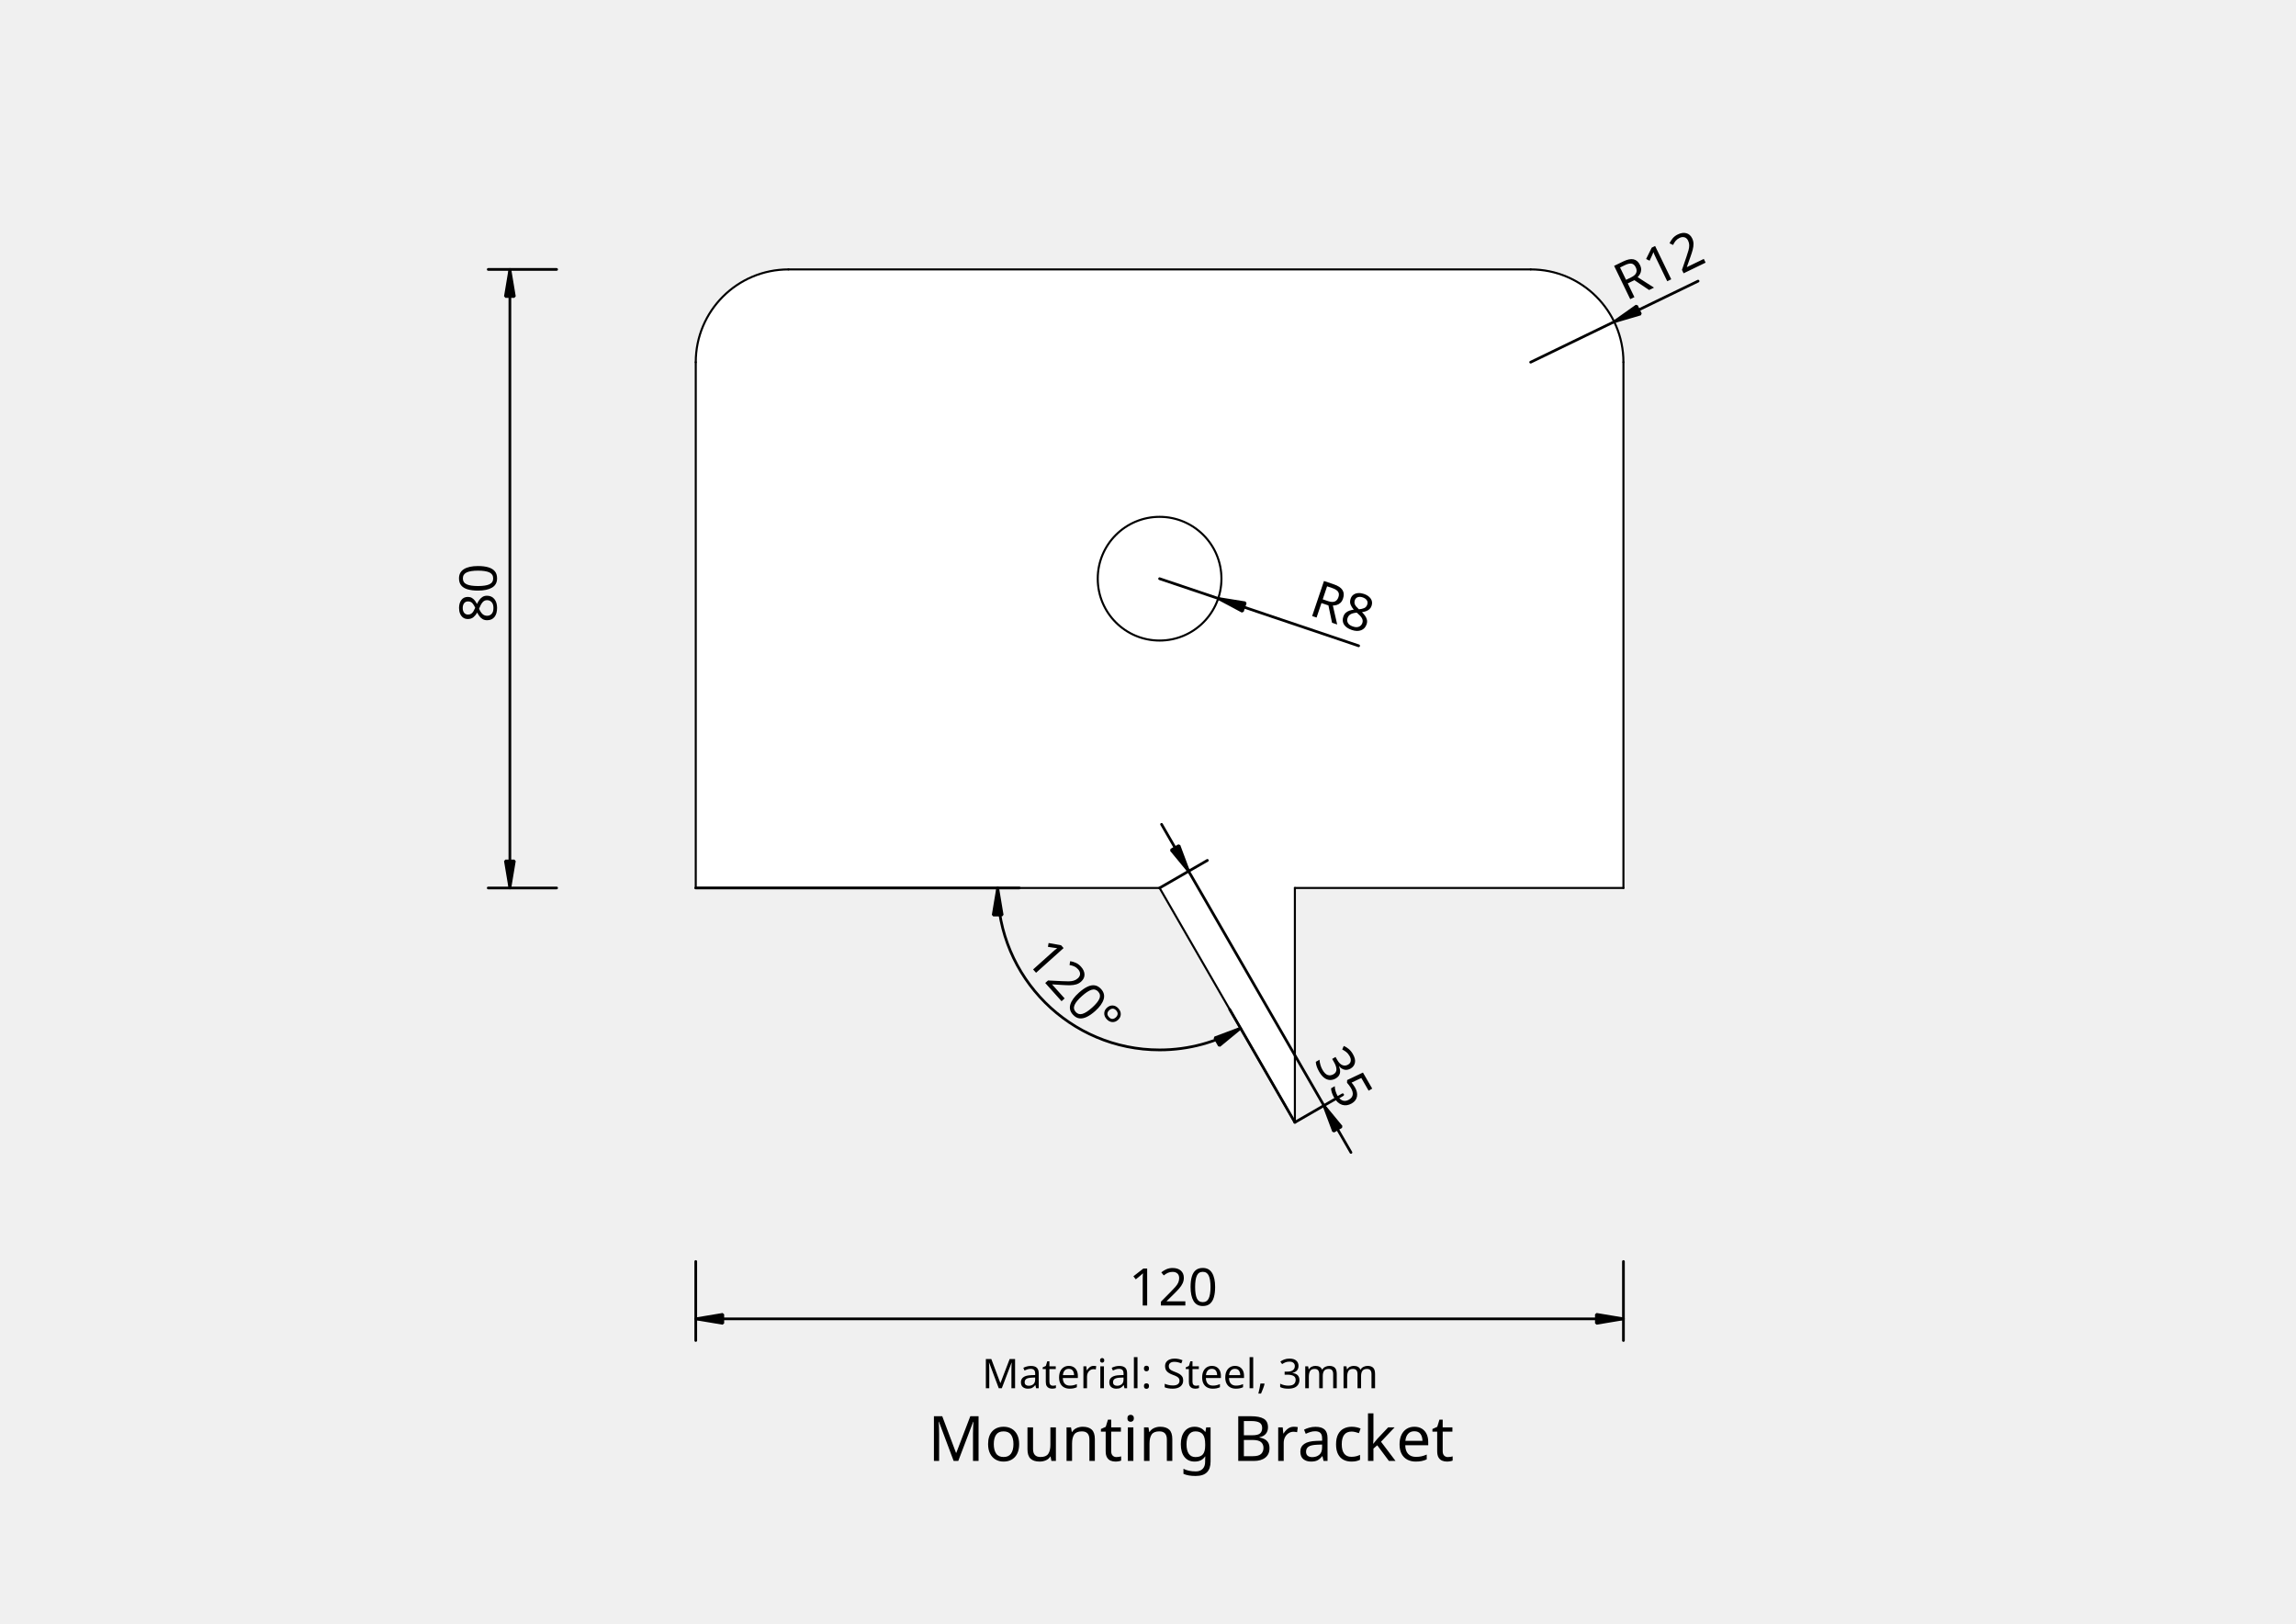
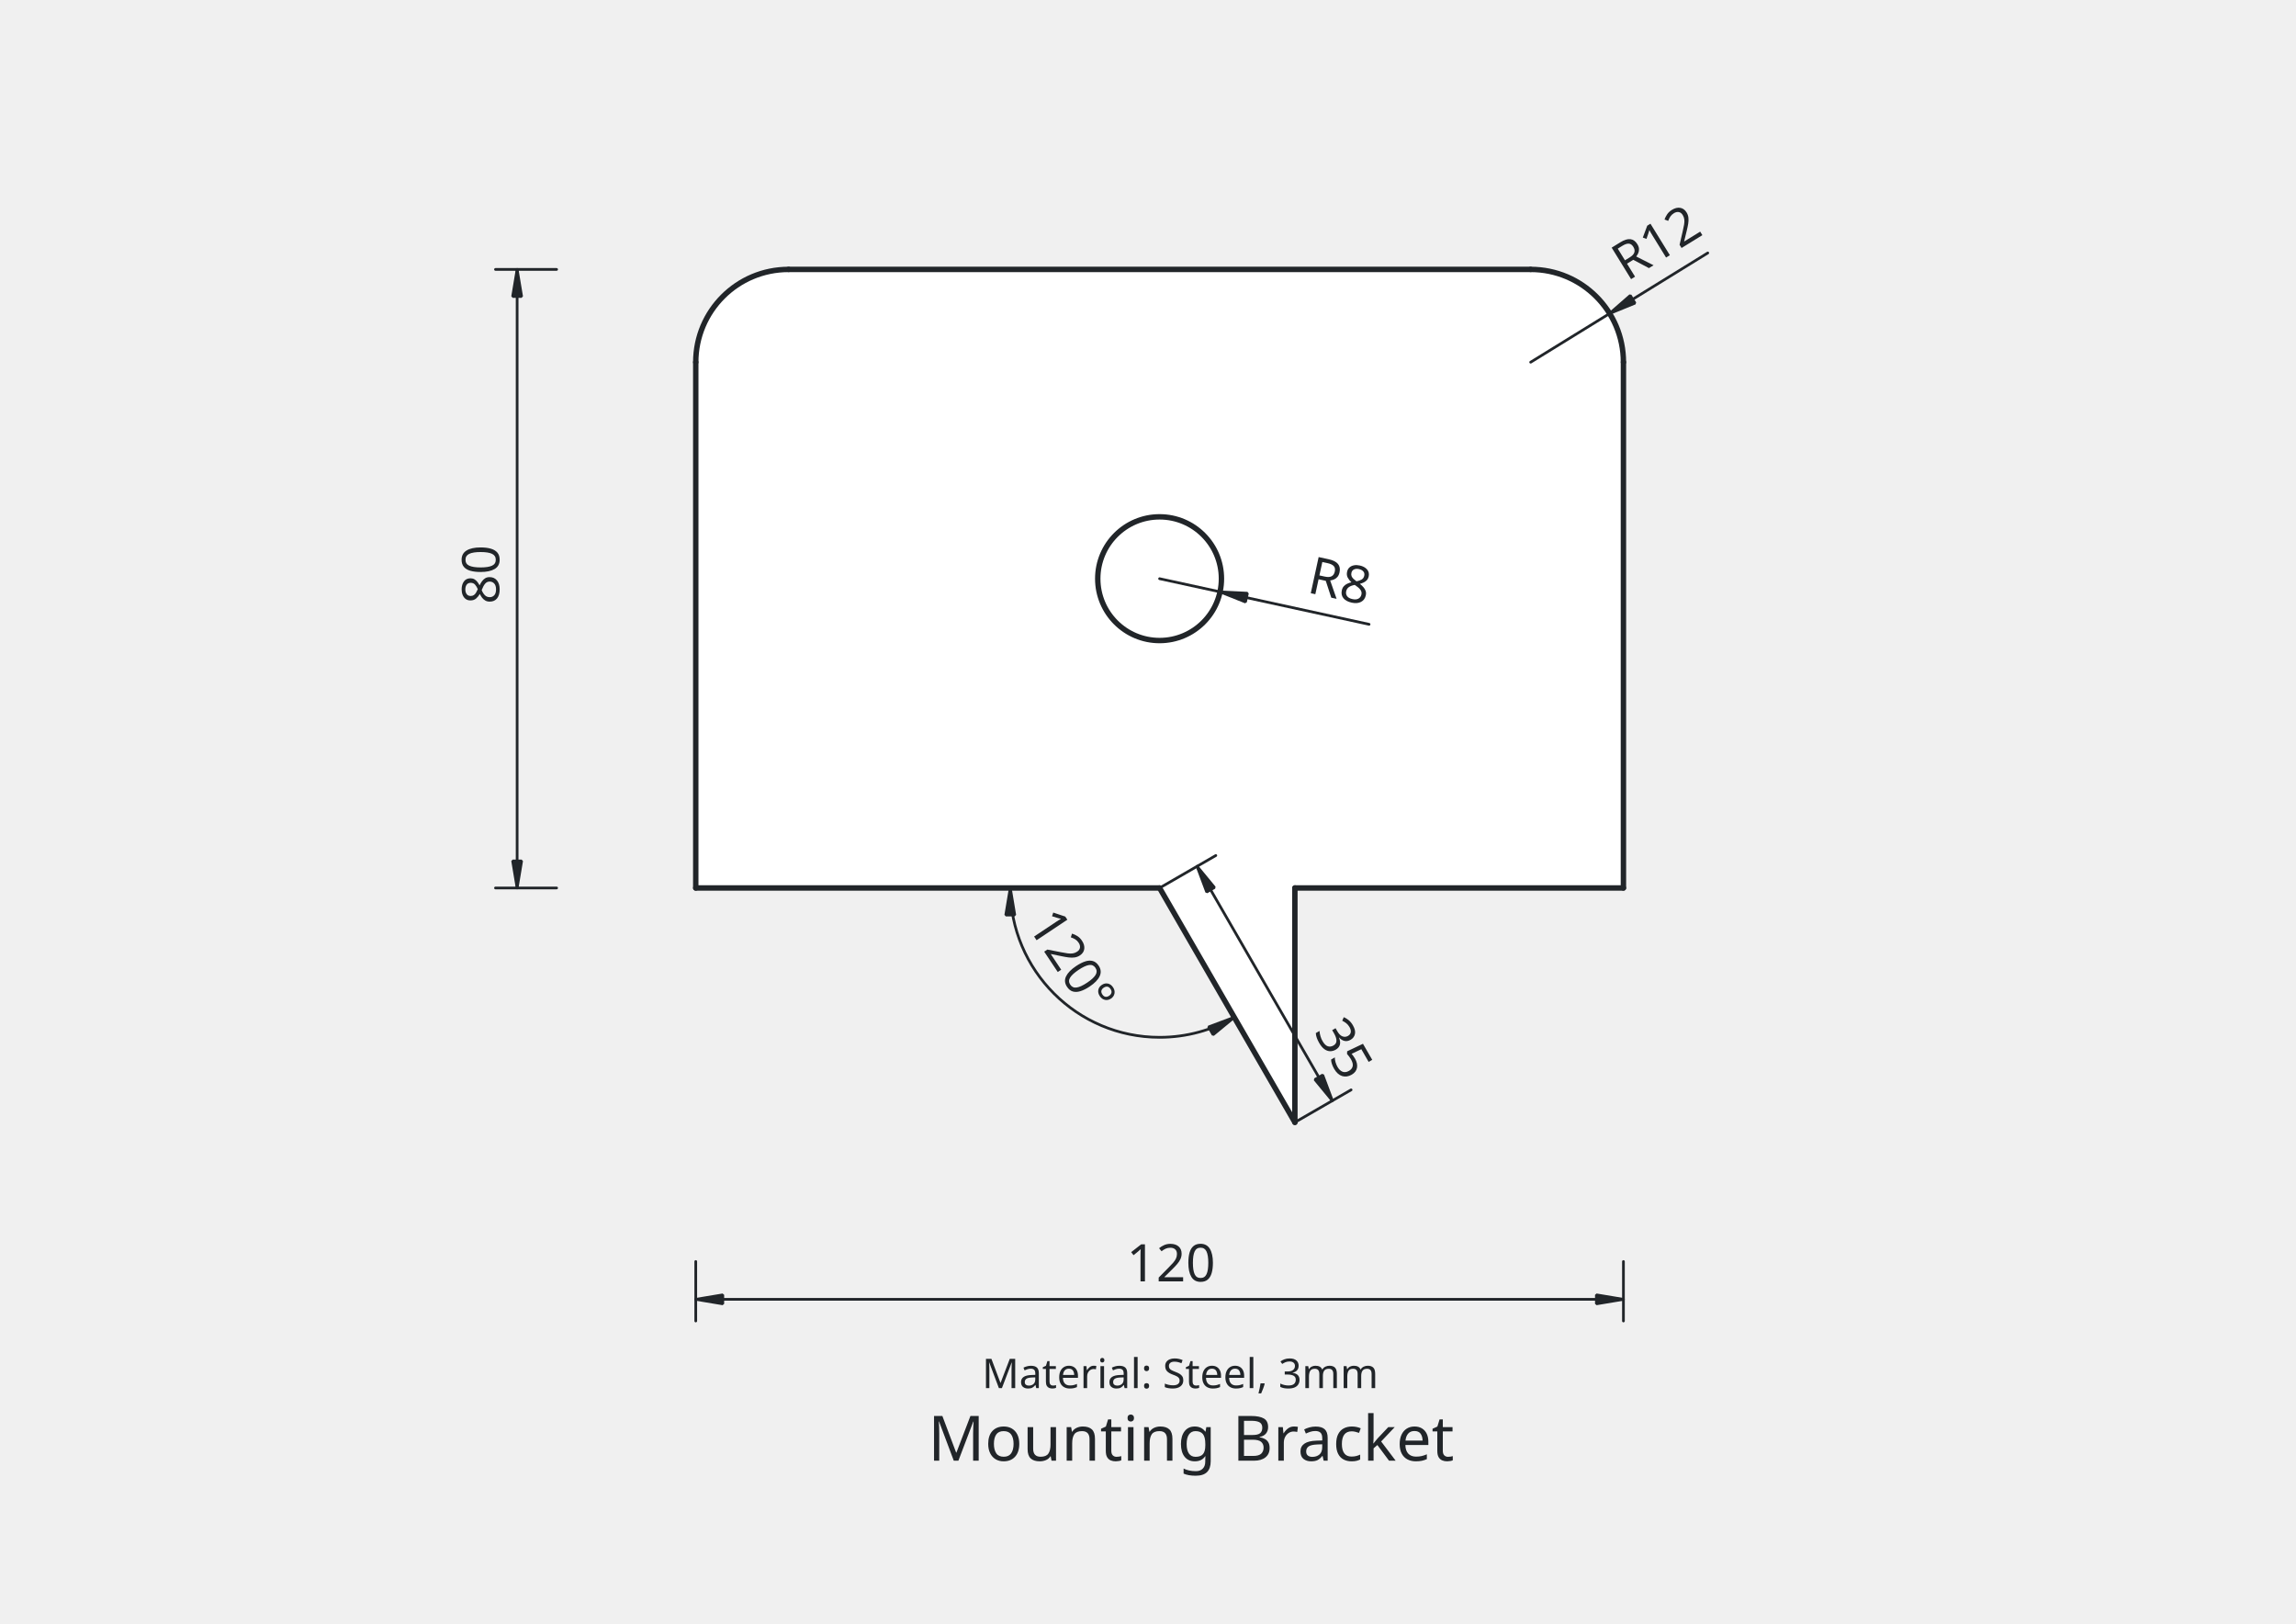
- <svg xmlns="http://www.w3.org/2000/svg" baseProfile="tiny" height="210mm" viewBox="0 0 2970 2100" version="1.2" width="297mm">
+ <svg xmlns="http://www.w3.org/2000/svg" baseProfile="tiny" height="210mm" version="1.2" viewBox="0 0 2970 2100" width="297mm">
  <defs />
  <g id="Page">
-     <g transform="scale(10, 10)" id="A4_Landscape_blank.svg" style="stroke: none;">
+     <g id="A4_Landscape_blank.svg" style="stroke: none;" transform="scale(10, 10)">
   </g>
-     <g fill="none" stroke-width="1" stroke-linecap="square" stroke-linejoin="bevel" id="DrawingContent" stroke="black" fill-rule="evenodd">
-       <g fill="#ffffff" transform="matrix(1,0,0,1,1500,900)" fill-opacity="1" font-family="Sans Serif" font-weight="400" stroke="none" font-size="31.75" font-style="normal">
-         <path d="M600,248.446 L600,-431.554 C600,-497.829 546.274,-551.554 480,-551.554 L-480,-551.554 C-546.274,-551.554 -600,-497.829 -600,-431.554 L-600,248.446 L0,248.446 L175,551.554 L175,248.446 L600,248.446" vector-effect="non-scaling-stroke" fill-rule="evenodd" />
+     <g fill="none" fill-rule="evenodd" id="DrawingContent" stroke="black" stroke-linecap="square" stroke-linejoin="bevel" stroke-width="1">
+       <g fill="#ffffff" fill-opacity="1" font-family="Sans Serif" font-size="31.75" font-style="normal" font-weight="400" stroke="none" transform="matrix(1,0,0,1,1500,900)">
+         <path d="M600,248.446 L600,-431.554 C600,-497.829 546.274,-551.554 480,-551.554 L-480,-551.554 C-546.274,-551.554 -600,-497.829 -600,-431.554 L-600,248.446 L0,248.446 L175,551.554 L175,248.446 L600,248.446" fill-rule="evenodd" vector-effect="non-scaling-stroke" />
      </g>
-       <g fill="#ffffff" transform="matrix(1,0,0,1,1500,900)" fill-opacity="1" font-family="Sans Serif" font-weight="400" stroke="none" font-size="31.75" font-style="normal">
-         <path d="M80,-151.554 C80,-107.372 44.183,-71.554 0,-71.554 C-44.183,-71.554 -80,-107.372 -80,-151.554 C-80,-195.737 -44.183,-231.554 0,-231.554 C44.183,-231.554 80,-195.737 80,-151.554 " vector-effect="non-scaling-stroke" fill-rule="evenodd" />
+       <g fill="#ffffff" fill-opacity="1" font-family="Sans Serif" font-size="31.75" font-style="normal" font-weight="400" stroke="none" transform="matrix(1,0,0,1,1500,900)">
+         <path d="M80,-151.554 C80,-107.372 44.183,-71.554 0,-71.554 C-44.183,-71.554 -80,-107.372 -80,-151.554 C-80,-195.737 -44.183,-231.554 0,-231.554 C44.183,-231.554 80,-195.737 80,-151.554 " fill-rule="evenodd" vector-effect="non-scaling-stroke" />
      </g>
-       <g fill="none" stroke-opacity="1" transform="matrix(1,0,0,1,1500,900)" stroke-width="1" stroke-linecap="round" font-family="Sans Serif" font-weight="400" stroke-linejoin="bevel" stroke="#000000" font-size="31.75" font-style="normal">
-         <path d="M-600,248.446 L0,248.446" vector-effect="non-scaling-stroke" fill-rule="evenodd" />
+       <g fill="none" font-family="Sans Serif" font-size="31.75" font-style="normal" font-weight="400" stroke="#212529" stroke-linecap="round" stroke-linejoin="bevel" stroke-opacity="1" stroke-width="7" transform="matrix(1,0,0,1,1500,900)">
+         <path d="M-600,248.446 L0,248.446" fill-rule="evenodd" vector-effect="none" />
      </g>
-       <g fill="none" stroke-opacity="1" transform="matrix(1,0,0,1,1500,900)" stroke-width="1" stroke-linecap="round" font-family="Sans Serif" font-weight="400" stroke-linejoin="bevel" stroke="#000000" font-size="31.75" font-style="normal">
-         <path d="M-600,-431.554 L-600,248.446" vector-effect="non-scaling-stroke" fill-rule="evenodd" />
+       <g fill="none" font-family="Sans Serif" font-size="31.75" font-style="normal" font-weight="400" stroke="#212529" stroke-linecap="round" stroke-linejoin="bevel" stroke-opacity="1" stroke-width="7" transform="matrix(1,0,0,1,1500,900)">
+         <path d="M-600,-431.554 L-600,248.446" fill-rule="evenodd" vector-effect="none" />
      </g>
-       <g fill="none" stroke-opacity="1" transform="matrix(1,0,0,1,1500,900)" stroke-width="1" stroke-linecap="round" font-family="Sans Serif" font-weight="400" stroke-linejoin="bevel" stroke="#000000" font-size="31.75" font-style="normal">
-         <path d="M0,248.446 L175,551.554" vector-effect="non-scaling-stroke" fill-rule="evenodd" />
+       <g fill="none" font-family="Sans Serif" font-size="31.75" font-style="normal" font-weight="400" stroke="#212529" stroke-linecap="round" stroke-linejoin="bevel" stroke-opacity="1" stroke-width="7" transform="matrix(1,0,0,1,1500,900)">
+         <path d="M0,248.446 L175,551.554" fill-rule="evenodd" vector-effect="none" />
      </g>
-       <g fill="none" stroke-opacity="1" transform="matrix(1,0,0,1,1500,900)" stroke-width="1" stroke-linecap="round" font-family="Sans Serif" font-weight="400" stroke-linejoin="bevel" stroke="#000000" font-size="31.75" font-style="normal">
-         <path d="M-480,-551.554 C-546.274,-551.554 -600,-497.829 -600,-431.554 " vector-effect="non-scaling-stroke" fill-rule="evenodd" />
+       <g fill="none" font-family="Sans Serif" font-size="31.75" font-style="normal" font-weight="400" stroke="#212529" stroke-linecap="round" stroke-linejoin="bevel" stroke-opacity="1" stroke-width="7" transform="matrix(1,0,0,1,1500,900)">
+         <path d="M-480,-551.554 C-546.274,-551.554 -600,-497.829 -600,-431.554 " fill-rule="evenodd" vector-effect="none" />
      </g>
-       <g fill="none" stroke-opacity="1" transform="matrix(1,0,0,1,1500,900)" stroke-width="1" stroke-linecap="round" font-family="Sans Serif" font-weight="400" stroke-linejoin="bevel" stroke="#000000" font-size="31.75" font-style="normal">
-         <path d="M175,551.554 L175,248.446" vector-effect="non-scaling-stroke" fill-rule="evenodd" />
+       <g fill="none" font-family="Sans Serif" font-size="31.75" font-style="normal" font-weight="400" stroke="#212529" stroke-linecap="round" stroke-linejoin="bevel" stroke-opacity="1" stroke-width="7" transform="matrix(1,0,0,1,1500,900)">
+         <path d="M175,551.554 L175,248.446" fill-rule="evenodd" vector-effect="none" />
      </g>
-       <g fill="none" stroke-opacity="1" transform="matrix(1,0,0,1,1500,900)" stroke-width="1" stroke-linecap="round" font-family="Sans Serif" font-weight="400" stroke-linejoin="bevel" stroke="#000000" font-size="31.75" font-style="normal">
-         <path d="M480,-551.554 L-480,-551.554" vector-effect="non-scaling-stroke" fill-rule="evenodd" />
+       <g fill="none" font-family="Sans Serif" font-size="31.75" font-style="normal" font-weight="400" stroke="#212529" stroke-linecap="round" stroke-linejoin="bevel" stroke-opacity="1" stroke-width="7" transform="matrix(1,0,0,1,1500,900)">
+         <path d="M480,-551.554 L-480,-551.554" fill-rule="evenodd" vector-effect="none" />
      </g>
-       <g fill="none" stroke-opacity="1" transform="matrix(1,0,0,1,1500,900)" stroke-width="1" stroke-linecap="round" font-family="Sans Serif" font-weight="400" stroke-linejoin="bevel" stroke="#000000" font-size="31.75" font-style="normal">
-         <path d="M175,248.446 L600,248.446" vector-effect="non-scaling-stroke" fill-rule="evenodd" />
+       <g fill="none" font-family="Sans Serif" font-size="31.75" font-style="normal" font-weight="400" stroke="#212529" stroke-linecap="round" stroke-linejoin="bevel" stroke-opacity="1" stroke-width="7" transform="matrix(1,0,0,1,1500,900)">
+         <path d="M175,248.446 L600,248.446" fill-rule="evenodd" vector-effect="none" />
      </g>
-       <g fill="none" stroke-opacity="1" transform="matrix(1,0,0,1,1500,900)" stroke-width="1" stroke-linecap="round" font-family="Sans Serif" font-weight="400" stroke-linejoin="bevel" stroke="#000000" font-size="31.75" font-style="normal">
-         <path d="M600,-431.554 C600,-497.829 546.274,-551.554 480,-551.554 " vector-effect="non-scaling-stroke" fill-rule="evenodd" />
+       <g fill="none" font-family="Sans Serif" font-size="31.75" font-style="normal" font-weight="400" stroke="#212529" stroke-linecap="round" stroke-linejoin="bevel" stroke-opacity="1" stroke-width="7" transform="matrix(1,0,0,1,1500,900)">
+         <path d="M600,-431.554 C600,-497.829 546.274,-551.554 480,-551.554 " fill-rule="evenodd" vector-effect="none" />
      </g>
-       <g fill="none" stroke-opacity="1" transform="matrix(1,0,0,1,1500,900)" stroke-width="1" stroke-linecap="round" font-family="Sans Serif" font-weight="400" stroke-linejoin="bevel" stroke="#000000" font-size="31.75" font-style="normal">
-         <path d="M600,248.446 L600,-431.554" vector-effect="non-scaling-stroke" fill-rule="evenodd" />
+       <g fill="none" font-family="Sans Serif" font-size="31.75" font-style="normal" font-weight="400" stroke="#212529" stroke-linecap="round" stroke-linejoin="bevel" stroke-opacity="1" stroke-width="7" transform="matrix(1,0,0,1,1500,900)">
+         <path d="M600,248.446 L600,-431.554" fill-rule="evenodd" vector-effect="none" />
      </g>
-       <g fill="none" stroke-opacity="1" transform="matrix(1,0,0,1,1500,900)" stroke-width="1" stroke-linecap="round" font-family="Sans Serif" font-weight="400" stroke-linejoin="bevel" stroke="#000000" font-size="31.75" font-style="normal">
-         <path d="M80,-151.554 C80,-107.372 44.183,-71.554 0,-71.554 C-44.183,-71.554 -80,-107.372 -80,-151.554 C-80,-195.737 -44.183,-231.554 0,-231.554 C44.183,-231.554 80,-195.737 80,-151.554 " vector-effect="non-scaling-stroke" fill-rule="evenodd" />
+       <g fill="none" font-family="Sans Serif" font-size="31.75" font-style="normal" font-weight="400" stroke="#212529" stroke-linecap="round" stroke-linejoin="bevel" stroke-opacity="1" stroke-width="7" transform="matrix(1,0,0,1,1500,900)">
+         <path d="M80,-151.554 C80,-107.372 44.183,-71.554 0,-71.554 C-44.183,-71.554 -80,-107.372 -80,-151.554 C-80,-195.737 -44.183,-231.554 0,-231.554 C44.183,-231.554 80,-195.737 80,-151.554 " fill-rule="evenodd" vector-effect="none" />
      </g>
-       <g fill="none" stroke-opacity="1" transform="matrix(1,0,0,1,1456.14,1595.46)" stroke-width="1" stroke-linecap="square" font-family="Sans Serif" font-weight="400" stroke-linejoin="bevel" stroke="#000000" font-size="31.75" font-style="normal">
-         <text fill="#000000" fill-opacity="1" font-family="osifont" x="4" font-weight="400" xml:space="preserve" y="93" stroke="none" font-size="67" font-style="normal">120</text>
+       <g fill="none" font-family="Sans Serif" font-size="31.75" font-style="normal" font-weight="400" stroke="#212529" stroke-linecap="square" stroke-linejoin="bevel" stroke-opacity="1" stroke-width="1" transform="matrix(1,0,0,1,1453.27,1564.99)">
+         <text fill="#212529" fill-opacity="1" font-family="osifont" font-size="67" font-style="normal" font-weight="400" stroke="none" x="4" xml:space="preserve" y="92.234">120</text>
      </g>
-       <g fill="none" stroke-opacity="1" transform="matrix(1,0,0,1,1500,900)" stroke-width="3.5" stroke-linecap="round" font-family="Sans Serif" font-weight="400" stroke-linejoin="bevel" stroke="#000000" font-size="31.75" font-style="normal">
-         <path d="M-600,805.711 L600,805.711 M600,731.554 L600,833.711 M-600,731.554 L-600,833.711" vector-effect="none" fill-rule="evenodd" />
+       <g fill="none" font-family="Sans Serif" font-size="31.75" font-style="normal" font-weight="400" stroke="#212529" stroke-linecap="round" stroke-linejoin="bevel" stroke-opacity="1" stroke-width="3.5" transform="matrix(1,0,0,1,1500,900)">
+         <path d="M-600,780.492 L600,780.492 M600,731.554 L600,808.492 M-600,731.554 L-600,808.492" fill-rule="evenodd" vector-effect="none" />
      </g>
-       <g fill="#000000" stroke-opacity="1" transform="matrix(1,0,0,1,2100,1705.71)" fill-opacity="1" stroke-width="3.5" stroke-linecap="round" font-family="Sans Serif" font-weight="400" stroke-linejoin="bevel" stroke="#000000" font-size="31.75" font-style="normal">
-         <path d="M0,0 L-35,-5.833 L-35,5.833 L0,0" vector-effect="none" fill-rule="evenodd" />
+       <g fill="#212529" fill-opacity="1" font-family="Sans Serif" font-size="31.75" font-style="normal" font-weight="400" stroke="#212529" stroke-linecap="round" stroke-linejoin="bevel" stroke-opacity="1" stroke-width="3.5" transform="matrix(1,0,0,1,2100,1680.49)">
+         <path d="M0,0 L-35,-5.833 L-35,5.833 L0,0" fill-rule="evenodd" vector-effect="none" />
      </g>
-       <g fill="#000000" stroke-opacity="1" transform="matrix(1,0,0,1,900,1705.71)" fill-opacity="1" stroke-width="3.5" stroke-linecap="round" font-family="Sans Serif" font-weight="400" stroke-linejoin="bevel" stroke="#000000" font-size="31.75" font-style="normal">
-         <path d="M0,0 L35,5.833 L35,-5.833 L0,0" vector-effect="none" fill-rule="evenodd" />
+       <g fill="#212529" fill-opacity="1" font-family="Sans Serif" font-size="31.75" font-style="normal" font-weight="400" stroke="#212529" stroke-linecap="round" stroke-linejoin="bevel" stroke-opacity="1" stroke-width="3.5" transform="matrix(1,0,0,1,900,1680.49)">
+         <path d="M0,0 L35,5.833 L35,-5.833 L0,0" fill-rule="evenodd" vector-effect="none" />
      </g>
-       <g fill="none" stroke-opacity="1" transform="matrix(0,-1,1,0,549.313,809.446)" stroke-width="1" stroke-linecap="square" font-family="Sans Serif" font-weight="400" stroke-linejoin="bevel" stroke="#000000" font-size="31.75" font-style="normal">
-         <text fill="#000000" fill-opacity="1" font-family="osifont" x="4" font-weight="400" xml:space="preserve" y="93" stroke="none" font-size="67" font-style="normal">80</text>
+       <g fill="none" font-family="Sans Serif" font-size="31.75" font-style="normal" font-weight="400" stroke="#212529" stroke-linecap="square" stroke-linejoin="bevel" stroke-opacity="1" stroke-width="1" transform="matrix(0,-1,1,0,553.438,785.383)">
+         <text fill="#212529" fill-opacity="1" font-family="osifont" font-size="67" font-style="normal" font-weight="400" stroke="none" x="4" xml:space="preserve" y="92.234">80</text>
      </g>
-       <g fill="none" stroke-opacity="1" transform="matrix(1,0,0,1,1500,900)" stroke-width="3.5" stroke-linecap="round" font-family="Sans Serif" font-weight="400" stroke-linejoin="bevel" stroke="#000000" font-size="31.75" font-style="normal">
-         <path d="M-840.438,248.446 L-840.438,-551.554 M-780,-551.554 L-868.438,-551.554 M-780,248.446 L-868.438,248.446" vector-effect="none" fill-rule="evenodd" />
+       <g fill="none" font-family="Sans Serif" font-size="31.75" font-style="normal" font-weight="400" stroke="#212529" stroke-linecap="round" stroke-linejoin="bevel" stroke-opacity="1" stroke-width="3.5" transform="matrix(1,0,0,1,1500,900)">
+         <path d="M-831.063,248.446 L-831.063,-551.554 M-780,-551.554 L-859.063,-551.554 M-780,248.446 L-859.063,248.446" fill-rule="evenodd" vector-effect="none" />
      </g>
-       <g fill="#000000" stroke-opacity="1" transform="matrix(1,0,0,1,659.563,348.446)" fill-opacity="1" stroke-width="3.5" stroke-linecap="round" font-family="Sans Serif" font-weight="400" stroke-linejoin="bevel" stroke="#000000" font-size="31.75" font-style="normal">
-         <path d="M0,0 L-5.833,35 L5.833,35 L0,0" vector-effect="none" fill-rule="evenodd" />
+       <g fill="#212529" fill-opacity="1" font-family="Sans Serif" font-size="31.75" font-style="normal" font-weight="400" stroke="#212529" stroke-linecap="round" stroke-linejoin="bevel" stroke-opacity="1" stroke-width="3.5" transform="matrix(1,0,0,1,668.938,348.446)">
+         <path d="M0,0 L-5.833,35 L5.833,35 L0,0" fill-rule="evenodd" vector-effect="none" />
      </g>
-       <g fill="#000000" stroke-opacity="1" transform="matrix(1,0,0,1,659.563,1148.45)" fill-opacity="1" stroke-width="3.5" stroke-linecap="round" font-family="Sans Serif" font-weight="400" stroke-linejoin="bevel" stroke="#000000" font-size="31.75" font-style="normal">
-         <path d="M0,0 L5.833,-35 L-5.833,-35 L0,0" vector-effect="none" fill-rule="evenodd" />
+       <g fill="#212529" fill-opacity="1" font-family="Sans Serif" font-size="31.75" font-style="normal" font-weight="400" stroke="#212529" stroke-linecap="round" stroke-linejoin="bevel" stroke-opacity="1" stroke-width="3.5" transform="matrix(1,0,0,1,668.938,1148.45)">
+         <path d="M0,0 L5.833,-35 L-5.833,-35 L0,0" fill-rule="evenodd" vector-effect="none" />
      </g>
-       <g fill="none" stroke-opacity="1" transform="matrix(0.900016,-0.435857,0.435857,0.900016,2058.8,307.788)" stroke-width="1" stroke-linecap="square" font-family="Sans Serif" font-weight="400" stroke-linejoin="bevel" stroke="#000000" font-size="31.75" font-style="normal">
-         <text fill="#000000" fill-opacity="1" font-family="osifont" x="4" font-weight="400" xml:space="preserve" y="93" stroke="none" font-size="67" font-style="normal">R12</text>
+       <g fill="none" font-family="Sans Serif" font-size="31.75" font-style="normal" font-weight="400" stroke="#212529" stroke-linecap="square" stroke-linejoin="bevel" stroke-opacity="1" stroke-width="1" transform="matrix(0.851159,-0.524909,0.524909,0.851159,2052.54,288.011)">
+         <text fill="#212529" fill-opacity="1" font-family="osifont" font-size="67" font-style="normal" font-weight="400" stroke="none" x="4" xml:space="preserve" y="92.234">R12</text>
      </g>
-       <g fill="none" stroke-opacity="1" transform="matrix(1,0,0,1,1500,900)" stroke-width="3.5" stroke-linecap="round" font-family="Sans Serif" font-weight="400" stroke-linejoin="bevel" stroke="#000000" font-size="31.75" font-style="normal">
-         <path d="M480,-431.554 L696.564,-536.432" vector-effect="none" fill-rule="evenodd" />
+       <g fill="none" font-family="Sans Serif" font-size="31.75" font-style="normal" font-weight="400" stroke="#212529" stroke-linecap="round" stroke-linejoin="bevel" stroke-opacity="1" stroke-width="3.5" transform="matrix(1,0,0,1,1500,900)">
+         <path d="M480,-431.554 L709.078,-572.827" fill-rule="evenodd" vector-effect="none" />
      </g>
-       <g fill="#000000" stroke-opacity="1" transform="matrix(1,0,0,1,2088,416.143)" fill-opacity="1" stroke-width="3.5" stroke-linecap="round" font-family="Sans Serif" font-weight="400" stroke-linejoin="bevel" stroke="#000000" font-size="31.75" font-style="normal">
-         <path d="M0,0 L34.043,-10.005 L28.958,-20.505 L0,0" vector-effect="none" fill-rule="evenodd" />
+       <g fill="#212529" fill-opacity="1" font-family="Sans Serif" font-size="31.75" font-style="normal" font-weight="400" stroke="#212529" stroke-linecap="round" stroke-linejoin="bevel" stroke-opacity="1" stroke-width="3.5" transform="matrix(1,0,0,1,2082.14,405.457)">
+         <path d="M0,0 L32.852,-13.407 L26.729,-23.337 L0,0" fill-rule="evenodd" vector-effect="none" />
      </g>
-       <g fill="none" stroke-opacity="1" transform="matrix(0.947621,0.319397,-0.319397,0.947621,1717.1,705.277)" stroke-width="1" stroke-linecap="square" font-family="Sans Serif" font-weight="400" stroke-linejoin="bevel" stroke="#000000" font-size="31.75" font-style="normal">
-         <text fill="#000000" fill-opacity="1" font-family="osifont" x="4" font-weight="400" xml:space="preserve" y="93" stroke="none" font-size="67" font-style="normal">R8</text>
+       <g fill="none" font-family="Sans Serif" font-size="31.75" font-style="normal" font-weight="400" stroke="#212529" stroke-linecap="square" stroke-linejoin="bevel" stroke-opacity="1" stroke-width="1" transform="matrix(0.977102,0.212772,-0.212772,0.977102,1704.92,674.861)">
+         <text fill="#212529" fill-opacity="1" font-family="osifont" font-size="67" font-style="normal" font-weight="400" stroke="none" x="4" xml:space="preserve" y="92.234">R8</text>
      </g>
-       <g fill="none" stroke-opacity="1" transform="matrix(1,0,0,1,1500,900)" stroke-width="3.5" stroke-linecap="round" font-family="Sans Serif" font-weight="400" stroke-linejoin="bevel" stroke="#000000" font-size="31.75" font-style="normal">
-         <path d="M0,-151.554 L257.46,-64.777" vector-effect="none" fill-rule="evenodd" />
+       <g fill="none" font-family="Sans Serif" font-size="31.75" font-style="normal" font-weight="400" stroke="#212529" stroke-linecap="round" stroke-linejoin="bevel" stroke-opacity="1" stroke-width="3.5" transform="matrix(1,0,0,1,1500,900)">
+         <path d="M0,-151.554 L270.965,-92.549" fill-rule="evenodd" vector-effect="none" />
      </g>
-       <g fill="#000000" stroke-opacity="1" transform="matrix(1,0,0,1,1575.81,773.997)" fill-opacity="1" stroke-width="3.5" stroke-linecap="round" font-family="Sans Serif" font-weight="400" stroke-linejoin="bevel" stroke="#000000" font-size="31.75" font-style="normal">
-         <path d="M0,0 L31.304,16.707 L35.03,5.651 L0,0" vector-effect="none" fill-rule="evenodd" />
+       <g fill="#212529" fill-opacity="1" font-family="Sans Serif" font-size="31.75" font-style="normal" font-weight="400" stroke="#212529" stroke-linecap="round" stroke-linejoin="bevel" stroke-opacity="1" stroke-width="3.5" transform="matrix(1,0,0,1,1578.17,765.467)">
+         <path d="M0,0 L32.957,13.147 L35.44,1.747 L0,0" fill-rule="evenodd" vector-effect="none" />
      </g>
-       <g fill="none" stroke-opacity="1" transform="matrix(0.5,0.866025,-0.866025,0.5,1777.41,1321.73)" stroke-width="1" stroke-linecap="square" font-family="Sans Serif" font-weight="400" stroke-linejoin="bevel" stroke="#000000" font-size="31.75" font-style="normal">
-         <text fill="#000000" fill-opacity="1" font-family="osifont" x="4" font-weight="400" xml:space="preserve" y="93" stroke="none" font-size="67" font-style="normal">35</text>
+       <g fill="none" font-family="Sans Serif" font-size="31.75" font-style="normal" font-weight="400" stroke="#212529" stroke-linecap="square" stroke-linejoin="bevel" stroke-opacity="1" stroke-width="1" transform="matrix(0.5,0.866025,-0.866025,0.5,1776.77,1284.9)">
+         <text fill="#212529" fill-opacity="1" font-family="osifont" font-size="67" font-style="normal" font-weight="400" stroke="none" x="4" xml:space="preserve" y="92.234">35</text>
      </g>
-       <g fill="none" stroke-opacity="1" transform="matrix(1,0,0,1,1500,900)" stroke-width="3.5" stroke-linecap="round" font-family="Sans Serif" font-weight="400" stroke-linejoin="bevel" stroke="#000000" font-size="31.75" font-style="normal">
-         <path d="M2.544,166.147 L247.544,590.5 M175,551.554 L236.793,515.878 M0,248.446 L61.793,212.769" vector-effect="none" fill-rule="evenodd" />
+       <g fill="none" font-family="Sans Serif" font-size="31.75" font-style="normal" font-weight="400" stroke="#212529" stroke-linecap="round" stroke-linejoin="bevel" stroke-opacity="1" stroke-width="3.5" transform="matrix(1,0,0,1,1500,900)">
+         <path d="M223.468,523.571 L48.468,220.462 M0,248.446 L72.717,206.462 M175,551.554 L247.717,509.571" fill-rule="evenodd" vector-effect="none" />
      </g>
-       <g fill="#000000" stroke-opacity="1" transform="matrix(1,0,0,1,1712.54,1429.88)" fill-opacity="1" stroke-width="3.5" stroke-linecap="round" font-family="Sans Serif" font-weight="400" stroke-linejoin="bevel" stroke="#000000" font-size="31.75" font-style="normal">
-         <path d="M0,0 L12.448,33.228 L22.552,27.394 L0,0" vector-effect="none" fill-rule="evenodd" />
+       <g fill="#212529" fill-opacity="1" font-family="Sans Serif" font-size="31.75" font-style="normal" font-weight="400" stroke="#212529" stroke-linecap="round" stroke-linejoin="bevel" stroke-opacity="1" stroke-width="3.5" transform="matrix(1,0,0,1,1548.47,1120.46)">
+         <path d="M0,0 L12.448,33.228 L22.552,27.394 L0,0" fill-rule="evenodd" vector-effect="none" />
      </g>
-       <g fill="#000000" stroke-opacity="1" transform="matrix(1,0,0,1,1537.54,1126.77)" fill-opacity="1" stroke-width="3.5" stroke-linecap="round" font-family="Sans Serif" font-weight="400" stroke-linejoin="bevel" stroke="#000000" font-size="31.75" font-style="normal">
-         <path d="M0,0 L-12.448,-33.228 L-22.552,-27.394 L0,0" vector-effect="none" fill-rule="evenodd" />
+       <g fill="#212529" fill-opacity="1" font-family="Sans Serif" font-size="31.75" font-style="normal" font-weight="400" stroke="#212529" stroke-linecap="round" stroke-linejoin="bevel" stroke-opacity="1" stroke-width="3.5" transform="matrix(1,0,0,1,1723.47,1423.57)">
+         <path d="M0,0 L-12.448,-33.228 L-22.552,-27.394 L0,0" fill-rule="evenodd" vector-effect="none" />
      </g>
-       <g fill="none" stroke-opacity="1" transform="matrix(0.667646,0.744479,-0.744479,0.667646,1390.89,1175.35)" stroke-width="1" stroke-linecap="square" font-family="Sans Serif" font-weight="400" stroke-linejoin="bevel" stroke="#000000" font-size="31.75" font-style="normal">
-         <text fill="#000000" fill-opacity="1" font-family="osifont" x="4" font-weight="400" xml:space="preserve" y="93" stroke="none" font-size="67" font-style="normal">120°</text>
+       <g fill="none" font-family="Sans Serif" font-size="31.75" font-style="normal" font-weight="400" stroke="#212529" stroke-linecap="square" stroke-linejoin="bevel" stroke-opacity="1" stroke-width="1" transform="matrix(0.5547,0.83205,-0.83205,0.5547,1402.21,1141.76)">
+         <text fill="#212529" fill-opacity="1" font-family="osifont" font-size="67" font-style="normal" font-weight="400" stroke="none" x="4" xml:space="preserve" y="92.234">120°</text>
      </g>
-       <g fill="none" stroke-opacity="1" transform="matrix(1,0,0,1,1500,900)" stroke-width="3.5" stroke-linecap="round" font-family="Sans Serif" font-weight="400" stroke-linejoin="bevel" stroke="#000000" font-size="31.75" font-style="normal">
-         <path d="M-209.443,248.446 C-209.443,364.118 -115.672,457.889 -2.84217e-14,457.889 C38.164,457.889 73.944,447.681 104.758,429.848 M175,551.554 L90.722,405.58 M-600,248.446 L-181.443,248.446" vector-effect="none" fill-rule="evenodd" />
+       <g fill="none" font-family="Sans Serif" font-size="31.75" font-style="normal" font-weight="400" stroke="#212529" stroke-linecap="round" stroke-linejoin="bevel" stroke-opacity="1" stroke-width="3.5" transform="matrix(1,0,0,1,1500,900)">
+         <path d="M-193.16,248.446 C-193.16,355.125 -106.679,441.605 -2.84217e-14,441.605 C35.197,441.605 68.195,432.191 96.614,415.744 M175,551.554 L82.58,391.478 M-600,248.446 L-165.16,248.446" fill-rule="evenodd" vector-effect="none" />
      </g>
-       <g fill="#000000" stroke-opacity="1" transform="matrix(1,0,0,1,1604.72,1329.83)" fill-opacity="1" stroke-width="3.5" stroke-linecap="round" font-family="Sans Serif" font-weight="400" stroke-linejoin="bevel" stroke="#000000" font-size="31.75" font-style="normal">
-         <path d="M0,0 L-33.228,12.448 L-27.394,22.552 L0,0" vector-effect="none" fill-rule="evenodd" />
+       <g fill="#212529" fill-opacity="1" font-family="Sans Serif" font-size="31.75" font-style="normal" font-weight="400" stroke="#212529" stroke-linecap="round" stroke-linejoin="bevel" stroke-opacity="1" stroke-width="3.5" transform="matrix(1,0,0,1,1596.58,1315.73)">
+         <path d="M0,0 L-33.228,12.448 L-27.394,22.552 L0,0" fill-rule="evenodd" vector-effect="none" />
      </g>
-       <g fill="#000000" stroke-opacity="1" transform="matrix(1,0,0,1,1290.56,1148.45)" fill-opacity="1" stroke-width="3.5" stroke-linecap="round" font-family="Sans Serif" font-weight="400" stroke-linejoin="bevel" stroke="#000000" font-size="31.75" font-style="normal">
-         <path d="M0,0 L-5.833,35 L5.833,35 L0,0" vector-effect="none" fill-rule="evenodd" />
+       <g fill="#212529" fill-opacity="1" font-family="Sans Serif" font-size="31.75" font-style="normal" font-weight="400" stroke="#212529" stroke-linecap="round" stroke-linejoin="bevel" stroke-opacity="1" stroke-width="3.5" transform="matrix(1,0,0,1,1306.84,1148.45)">
+         <path d="M0,0 L-5.833,35 L5.833,35 L0,0" fill-rule="evenodd" vector-effect="none" />
      </g>
-       <g fill="none" stroke-opacity="1" transform="matrix(1,0,0,1,1196.22,1778.5)" stroke-width="1" stroke-linecap="square" font-family="Sans Serif" font-weight="400" stroke-linejoin="bevel" stroke="#000000" font-size="31.75" font-style="normal">
-         <text fill="#000000" fill-opacity="1" font-family="osifont" x="4" font-weight="400" xml:space="preserve" y="111" stroke="none" font-size="81" font-style="normal">Mounting Bracket</text>
+       <g fill="none" font-family="Sans Serif" font-size="31.75" font-style="normal" font-weight="400" stroke="#212529" stroke-linecap="square" stroke-linejoin="bevel" stroke-opacity="1" stroke-width="1" transform="matrix(1,0,0,1,1196.38,1778.5)">
+         <text fill="#212529" fill-opacity="1" font-family="osifont" font-size="81" font-style="normal" font-weight="400" stroke="none" x="4" xml:space="preserve" y="110.672">Mounting Bracket</text>
      </g>
-       <g fill="none" stroke-opacity="1" transform="matrix(1,0,0,1,1196.22,1778.5)" stroke-width="1" stroke-linecap="square" font-family="Sans Serif" font-weight="400" stroke-linejoin="bevel" stroke="#000000" font-size="31.75" font-style="normal">
-         <text fill="#000000" fill-opacity="1" font-family="Sans Serif" x="599.438" font-weight="400" xml:space="preserve" y="111" stroke="none" font-size="31.75" font-style="normal" />
+       <g fill="none" font-family="Sans Serif" font-size="31.75" font-style="normal" font-weight="400" stroke="#000000" stroke-linecap="square" stroke-linejoin="bevel" stroke-opacity="1" stroke-width="1" transform="matrix(1,0,0,1,1196.38,1778.5)">
+         <text fill="#000000" fill-opacity="1" font-family="Sans Serif" font-size="31.75" font-style="normal" font-weight="400" stroke="none" x="599.438" xml:space="preserve" y="110.672" />
      </g>
-       <g fill="none" stroke-opacity="1" transform="matrix(1,0,0,1,1266.12,1721.5)" stroke-width="1" stroke-linecap="square" font-family="Sans Serif" font-weight="400" stroke-linejoin="bevel" stroke="#000000" font-size="31.75" font-style="normal">
-         <text fill="#000000" fill-opacity="1" font-family="osifont" x="4" font-weight="400" xml:space="preserve" y="74" stroke="none" font-size="53" font-style="normal">Material: Steel, 3mm</text>
+       <g fill="none" font-family="Sans Serif" font-size="31.75" font-style="normal" font-weight="400" stroke="#212529" stroke-linecap="square" stroke-linejoin="bevel" stroke-opacity="1" stroke-width="1" transform="matrix(1,0,0,1,1266.27,1721.5)">
+         <text fill="#212529" fill-opacity="1" font-family="osifont" font-size="53" font-style="normal" font-weight="400" stroke="none" x="4" xml:space="preserve" y="73.797">Material: Steel, 3mm</text>
      </g>
-       <g fill="none" stroke-opacity="1" transform="matrix(1,0,0,1,1266.12,1721.5)" stroke-width="1" stroke-linecap="square" font-family="Sans Serif" font-weight="400" stroke-linejoin="bevel" stroke="#000000" font-size="31.75" font-style="normal">
-         <text fill="#000000" fill-opacity="1" font-family="Sans Serif" x="459.641" font-weight="400" xml:space="preserve" y="74" stroke="none" font-size="31.75" font-style="normal" />
+       <g fill="none" font-family="Sans Serif" font-size="31.75" font-style="normal" font-weight="400" stroke="#000000" stroke-linecap="square" stroke-linejoin="bevel" stroke-opacity="1" stroke-width="1" transform="matrix(1,0,0,1,1266.27,1721.5)">
+         <text fill="#000000" fill-opacity="1" font-family="Sans Serif" font-size="31.75" font-style="normal" font-weight="400" stroke="none" x="459.641" xml:space="preserve" y="73.797" />
      </g>
    </g>
  </g>
</svg>
